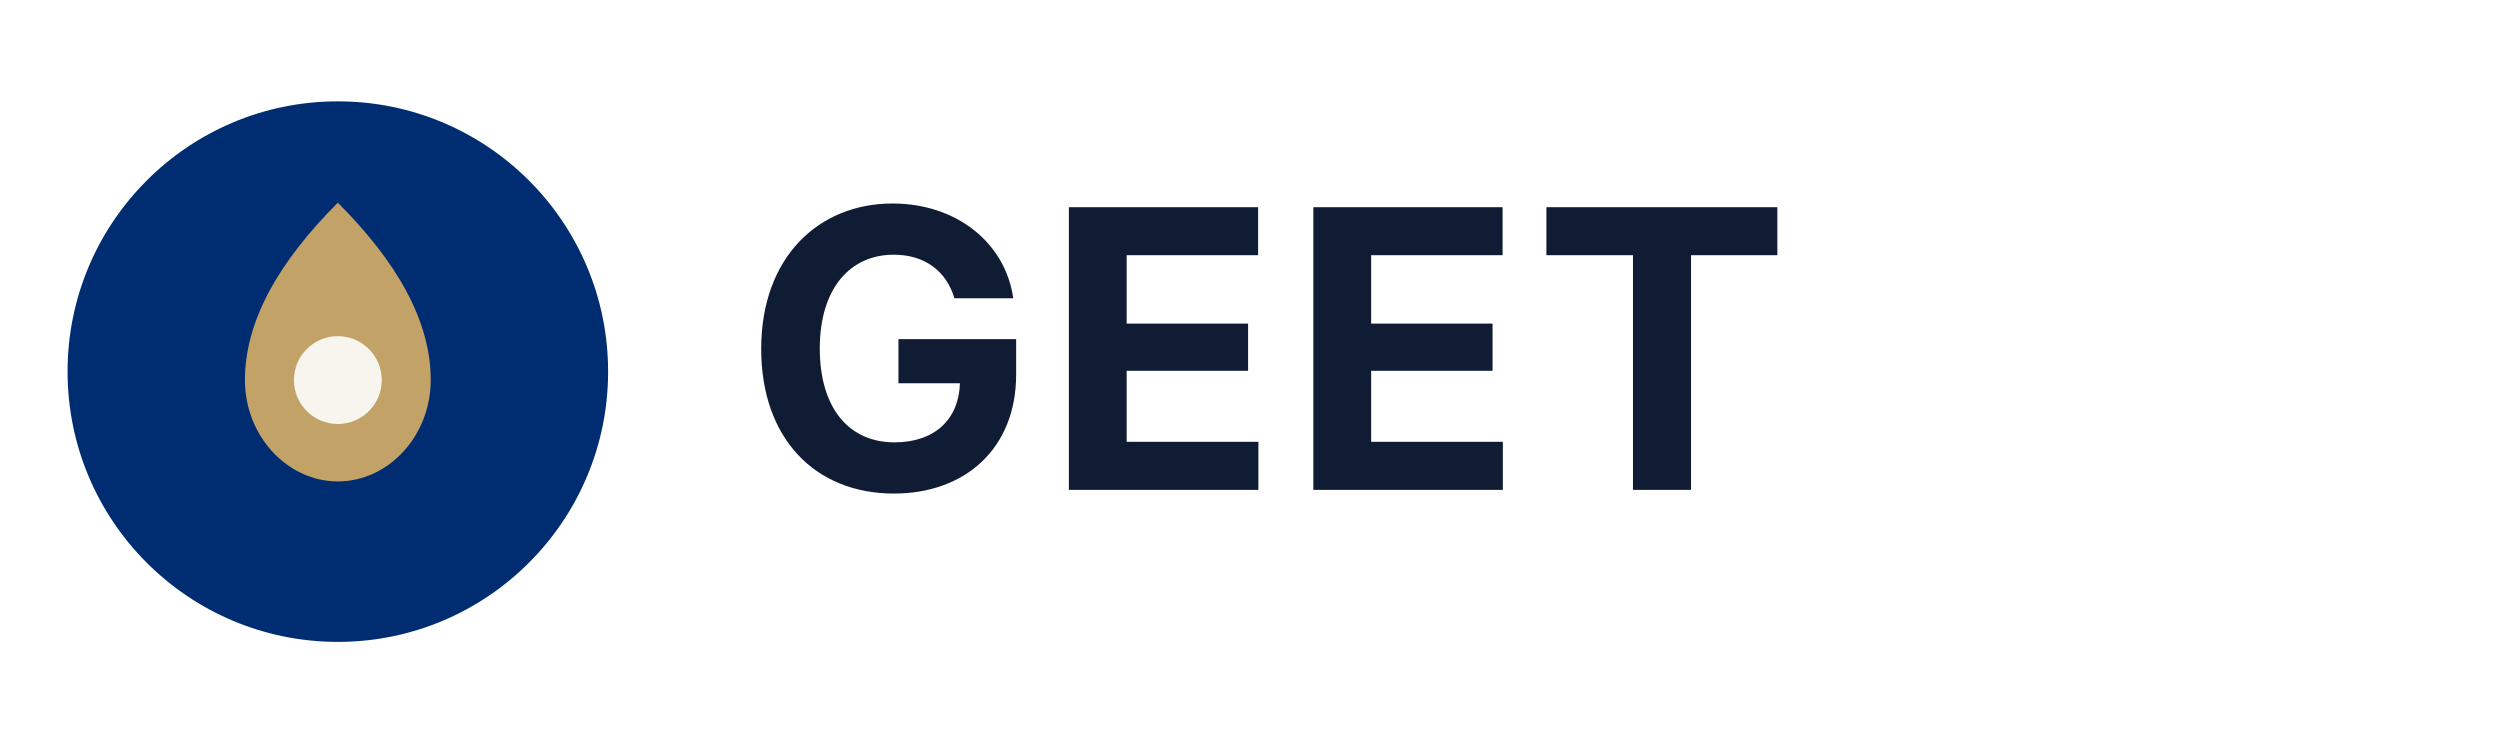
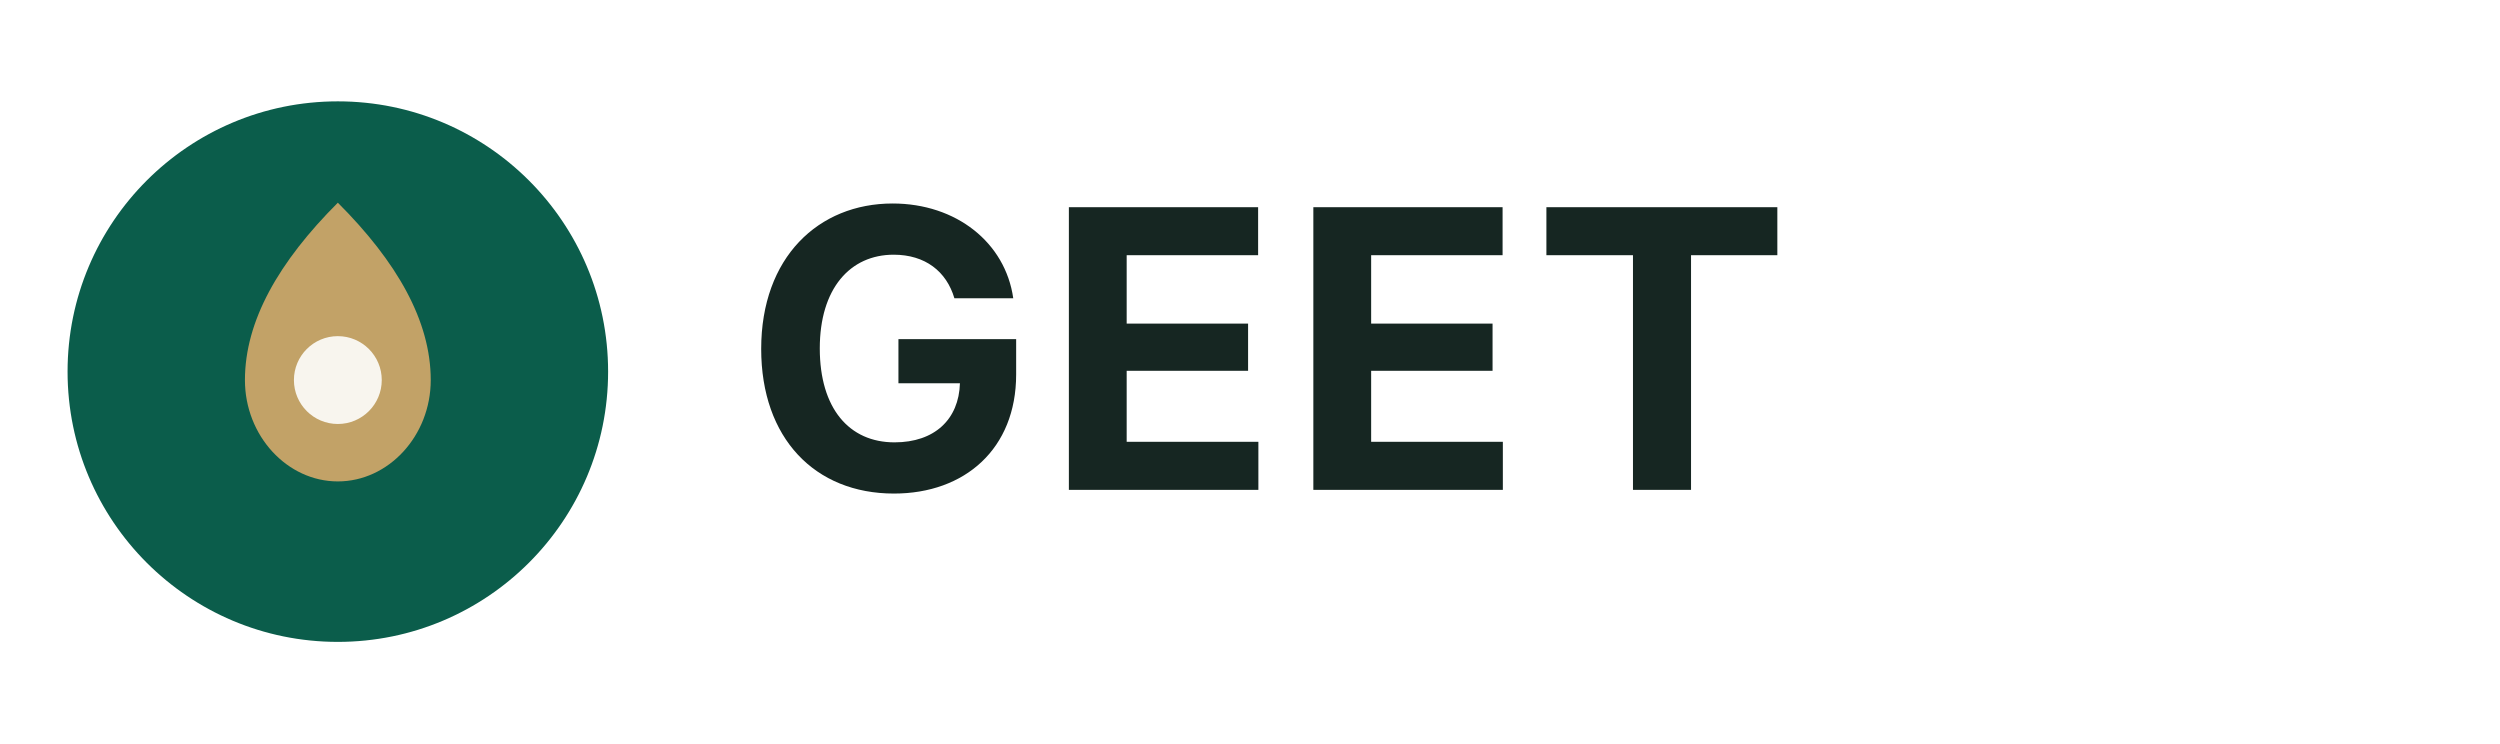
<svg xmlns="http://www.w3.org/2000/svg" viewBox="0 0 148 44" fill="none">
-   <circle cx="20" cy="22" r="16" fill="#002d72" />
+   <circle cx="20" cy="22" r="16" fill="#0b5d4b" />
  <path d="M20 12C16.5 15.5 14.5 19 14.5 22.5C14.5 25.8 17 28.5 20 28.5C23 28.5 25.5 25.8 25.5 22.5C25.5 19 23.5 15.5 20 12Z" fill="#C2A267" />
  <circle cx="20" cy="22.5" r="2.6" fill="#f8f5ee" />
-   <text x="44" y="29" font-family="Bricolage Grotesque, system-ui, -apple-system, sans-serif" font-size="23" font-weight="750" letter-spacing="0.5" fill="#0f1c33">GEET</text>
+   <text x="44" y="29" font-family="Bricolage Grotesque, system-ui, -apple-system, sans-serif" font-size="23" font-weight="750" letter-spacing="0.5" fill="#162622">GEET</text>
</svg>
